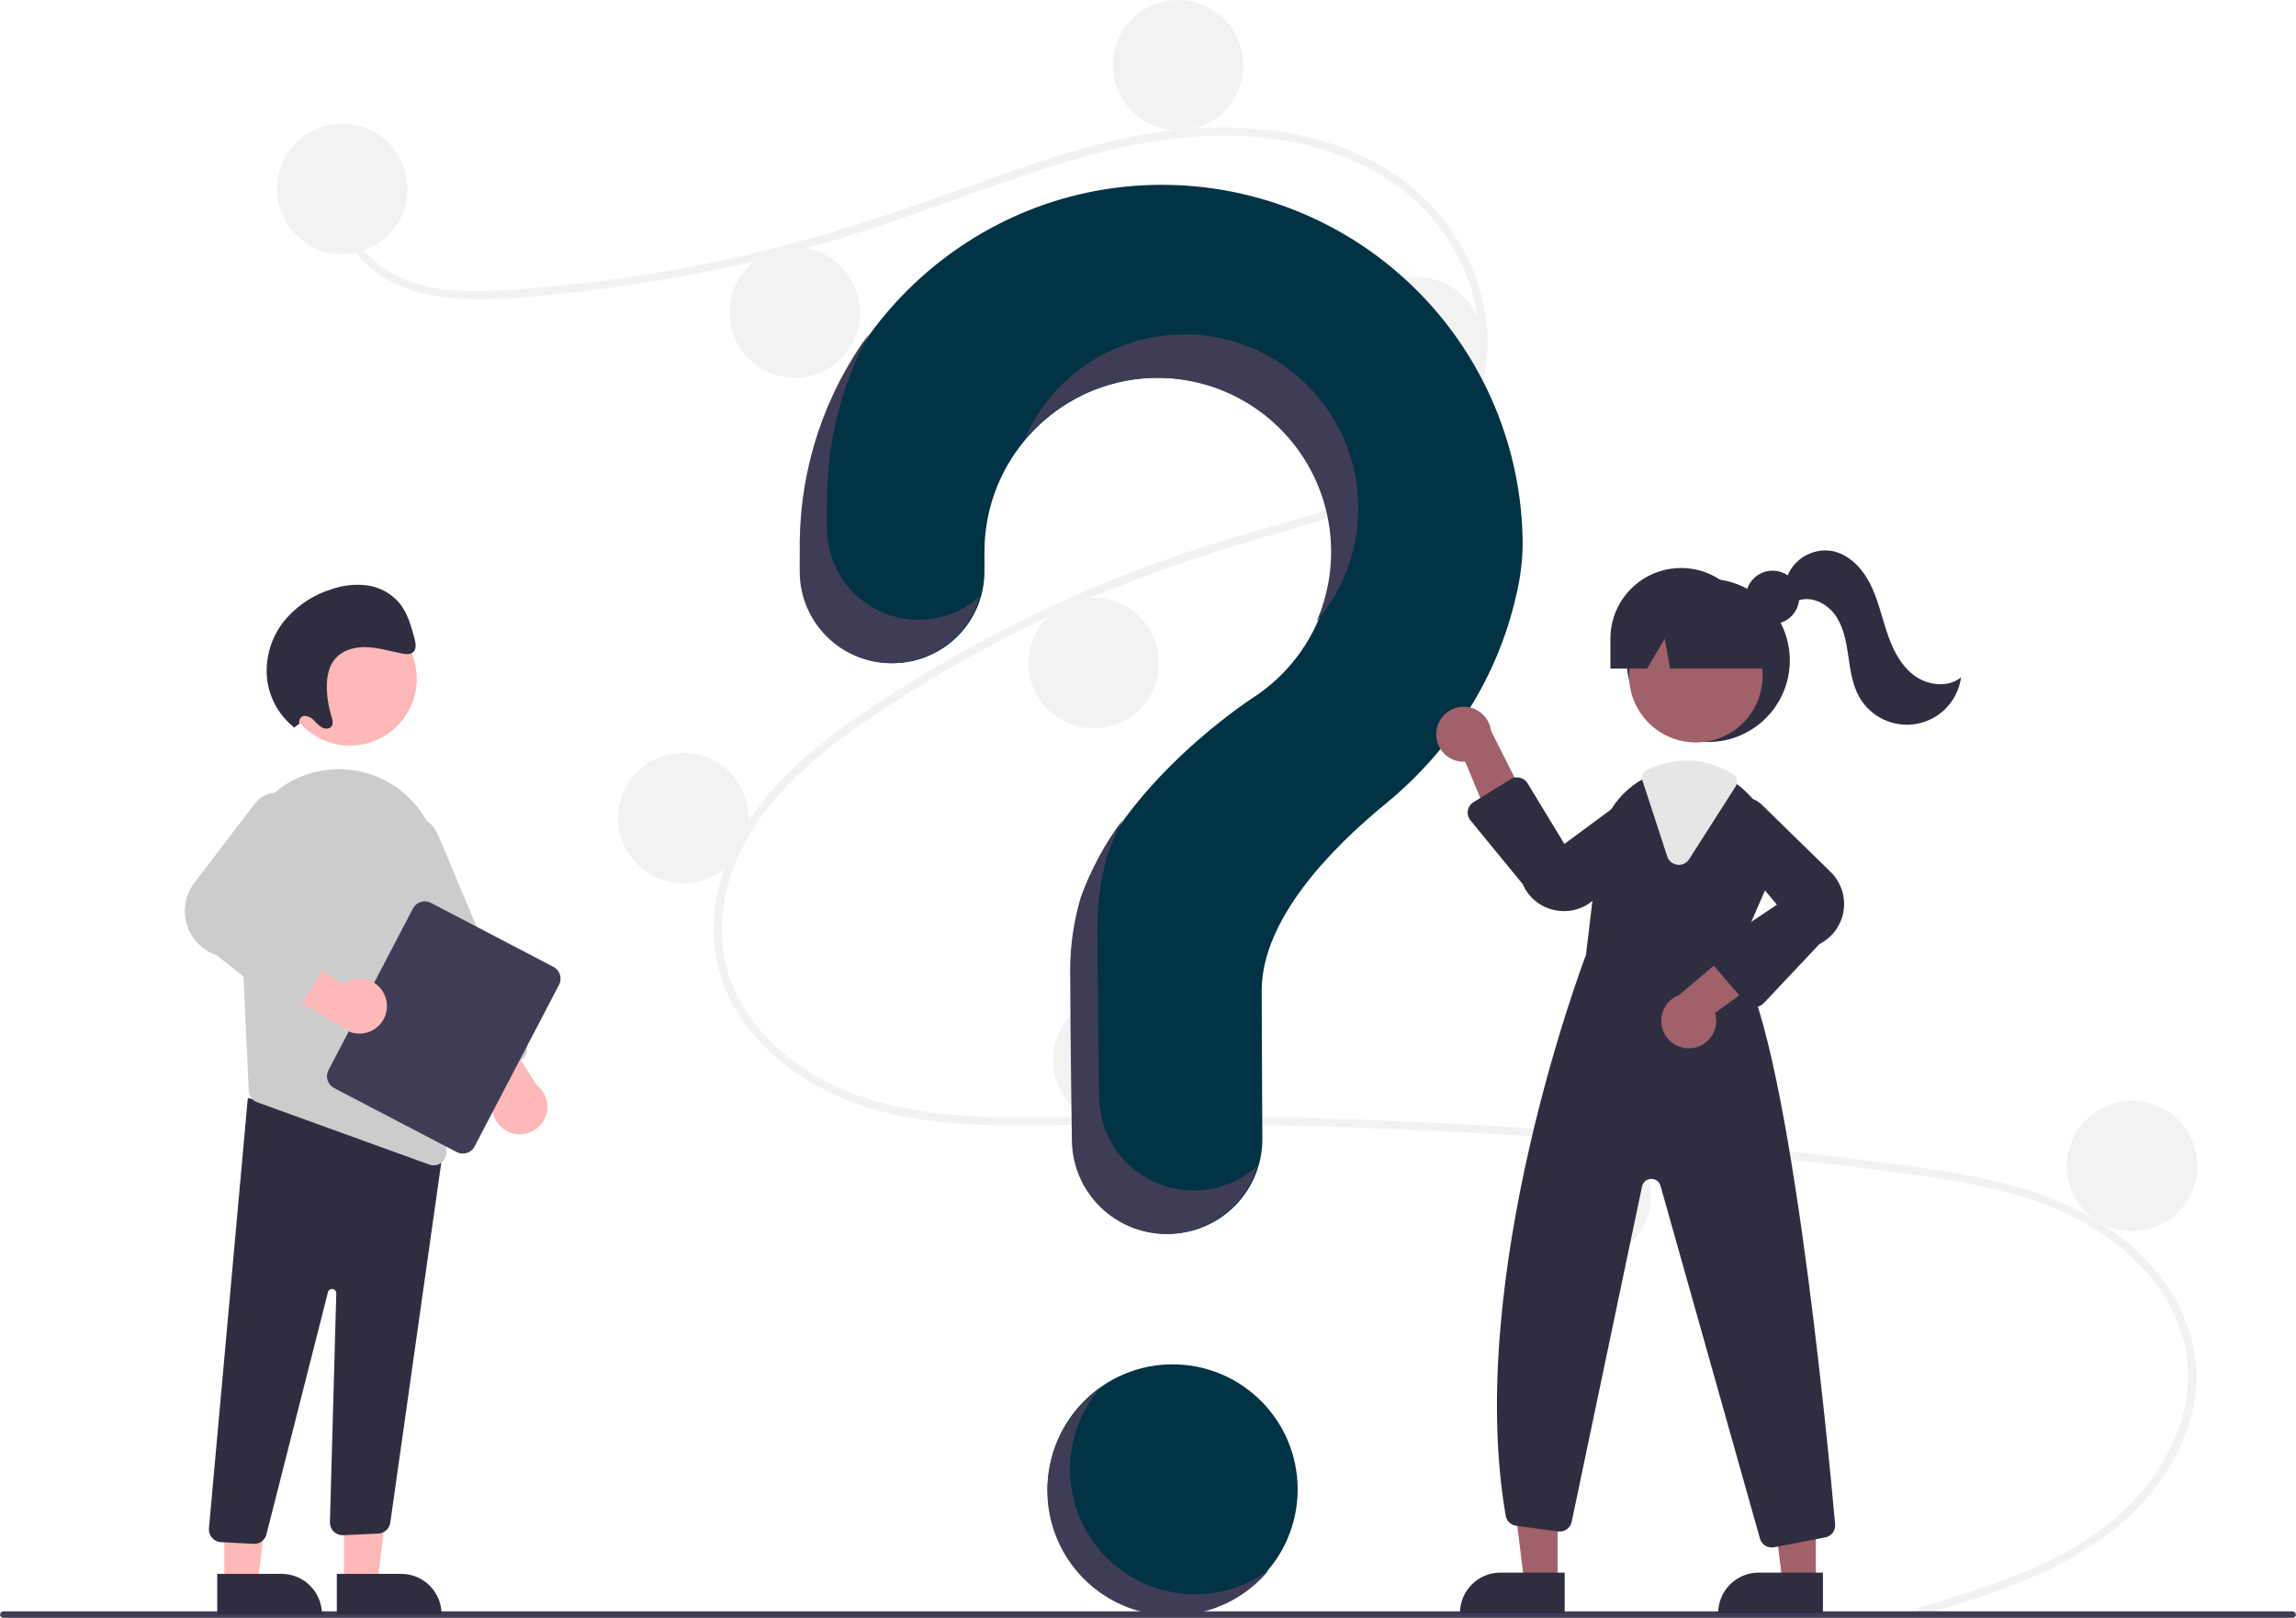
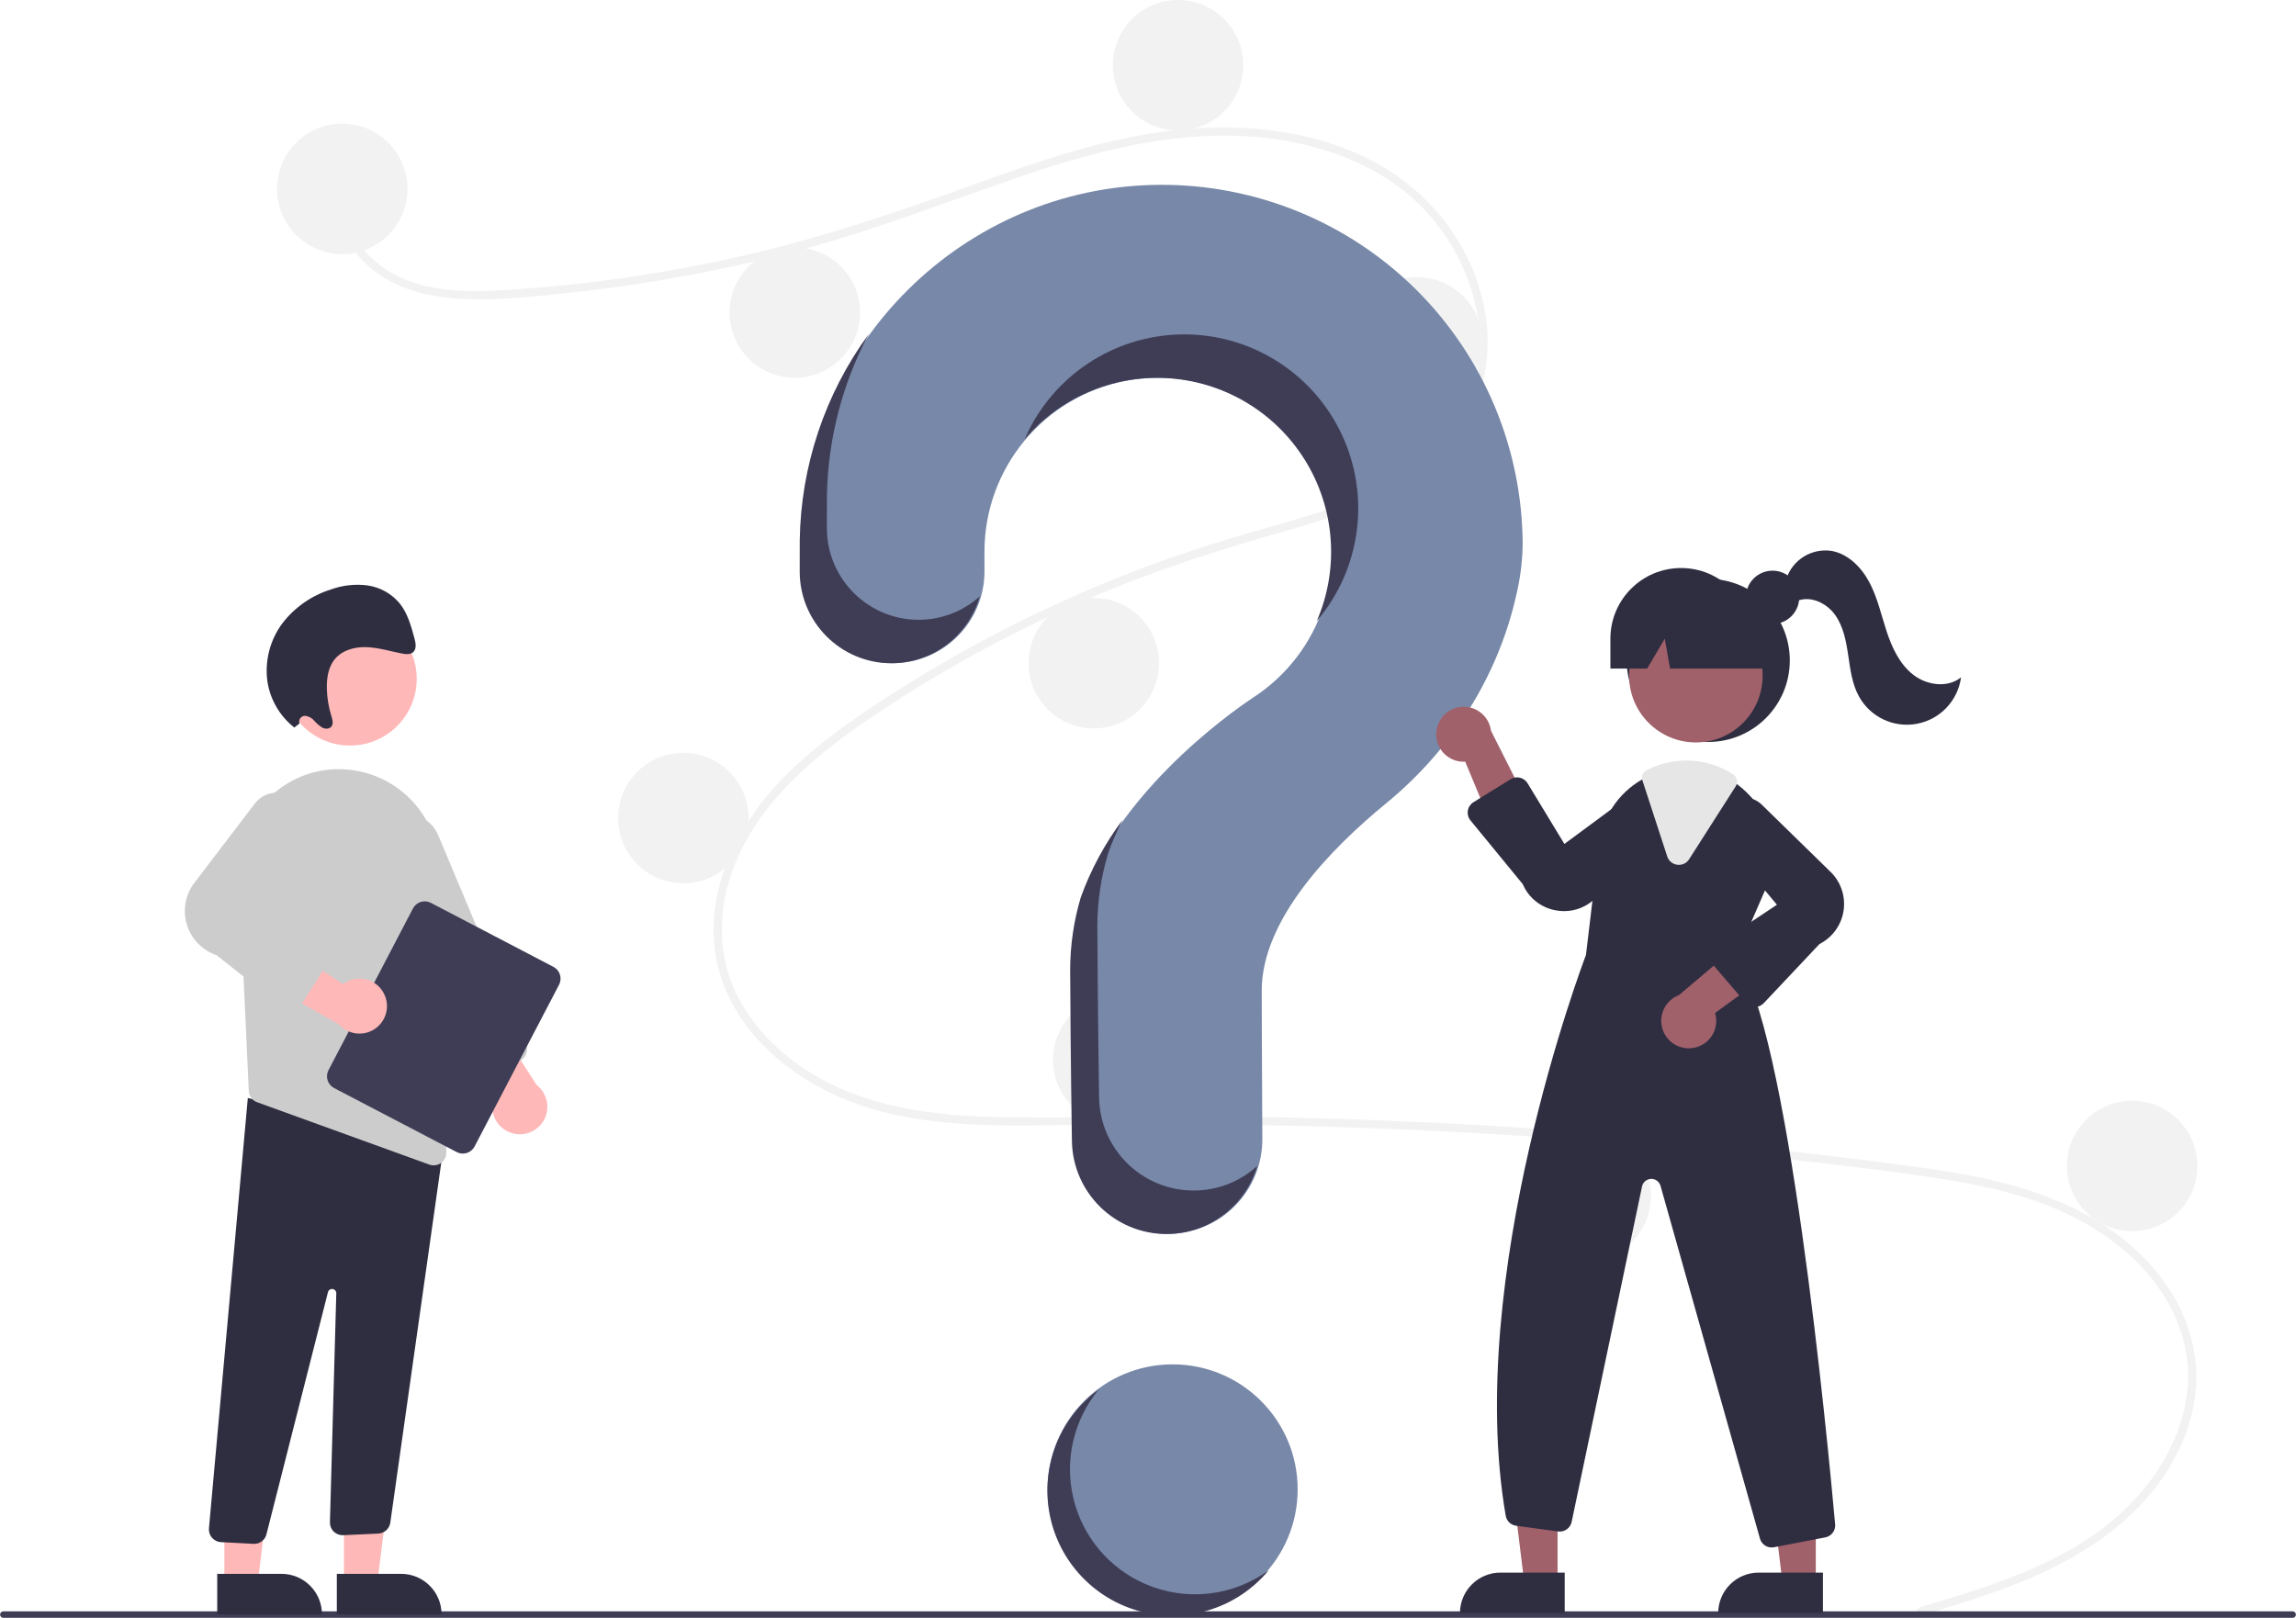
<svg xmlns="http://www.w3.org/2000/svg" data-name="Layer 1" width="844.675" height="595.262" viewBox="0 0 844.675 595.262">
-   <circle cx="431.393" cy="548" r="46" fill="#023345" />
+   <circle cx="431.393" cy="548" r="46" fill="#7888a8" />
  <path d="M883.862,743.785c25.735-7.729,53.094-15.788,73.503-34.161,18.238-16.418,30.55-41.489,22.995-66.112-7.54-24.572-30.124-40.956-53.442-49.105-13.225-4.622-27.061-7.186-40.891-9.2-15.035-2.19-30.136-3.984-45.23-5.71q-91.677-10.486-184.044-12.811c-30.385-.765-60.764-.747-91.152-.306-27.139.394-55.722.384-80.899-11.151-19.578-8.97-37.348-25.289-42.803-46.734-6.297-24.755,5.318-49.964,21.98-67.892,8.783-9.45,19.047-17.404,29.636-24.717,11.487-7.934,23.375-15.306,35.521-22.188a494.634,494.634,0,0,1,74.767-34.468c12.746-4.634,25.68-8.633,38.728-12.321,11.017-3.115,22.068-6.234,32.716-10.477,20.583-8.204,40.161-22.1,45.395-44.881,4.96-21.591-3.403-45.031-18.065-61.071-16.963-18.557-42.539-26.692-67.06-28.008-27.528-1.478-54.422,5.412-80.297,14.156-27.597,9.326-54.599,20.049-82.778,27.603a556.958,556.958,0,0,1-85.196,15.837c-14.082,1.5-28.59,3.193-42.756,2.045-11.872-.962-23.684-4.454-32.434-12.88-7.503-7.225-11.972-17.154-10.435-27.632.279-1.903,3.17-1.094,2.893.798-1.87,12.755,6.8,24.509,17.484,30.529,12.348,6.958,27.374,6.968,41.122,6.172a537.825,537.825,0,0,0,88.515-12.796c28.593-6.531,56.164-15.866,83.704-25.839,26.156-9.472,52.897-18.716,80.84-20.767,24.246-1.78,49.752,1.752,70.874,14.423,18.564,11.136,32.215,29.707,36.565,51.018,4.25,20.825-1.636,41.785-17.4,56.317-16.321,15.046-38.701,21.479-59.557,27.404-26.452,7.514-52.337,16.298-77.392,27.703a485.824,485.824,0,0,0-72.8,40.928c-22.246,15.202-44.201,34.331-51.237,61.451-3.277,12.633-2.672,26.032,2.812,37.965,4.876,10.61,12.907,19.535,22.262,26.419,22.321,16.424,50.453,19.797,77.414,20.132,30.281.377,60.564-.645,90.855-.148q92.599,1.52,184.819,11.273,23.108,2.446,46.158,5.407c13.822,1.776,27.69,3.541,41.278,6.695,24.162,5.608,47.674,16.392,62.692,36.878a61.319,61.319,0,0,1,11.947,30.446c1.051,11.524-1.77,23.069-6.98,33.321-11.532,22.69-33.134,37.123-56.073,46.605-12.287,5.079-25.032,8.926-37.752,12.746-1.853.557-2.645-2.338-.798-2.893Z" transform="translate(-177.6623 -152.3692)" fill="#f2f2f2" />
  <circle cx="125.893" cy="69.5" r="24" fill="#f2f2f2" />
  <circle cx="292.393" cy="115" r="24" fill="#f2f2f2" />
  <circle cx="433.393" cy="24" r="24" fill="#f2f2f2" />
  <circle cx="521.393" cy="126" r="24" fill="#f2f2f2" />
  <circle cx="402.393" cy="244" r="24" fill="#f2f2f2" />
  <circle cx="251.393" cy="301" r="24" fill="#f2f2f2" />
  <circle cx="411.393" cy="390" r="24" fill="#f2f2f2" />
  <circle cx="583.393" cy="440" r="24" fill="#f2f2f2" />
  <circle cx="784.393" cy="429" r="24" fill="#f2f2f2" />
-   <path d="M604.128,220.373c-71.892.508-130.756,58.93-131.777,130.816-.009.664-.014,5.33-.013,11.434a33.748,33.748,0,0,0,33.744,33.746h0a33.769,33.769,0,0,0,33.761-33.798c-.003-4.152-.006-7.026-.006-7.202a64,64,0,1,1,98.52,53.879l.012.014s-48.028,30.92-62.671,73.335l.012.003a94.004,94.004,0,0,0-3.874,26.768c0,3.725.219,36.321.643,62.778a34.786,34.786,0,0,0,34.79,34.222h0a34.796,34.796,0,0,0,34.794-35.011c-.147-24.229-.227-52.442-.227-54.489,0-26.045,25.125-51.995,45.764-68.917,23.766-19.487,40.868-46.043,47.737-75.999a86.762,86.762,0,0,0,2.499-18.834A132.75,132.75,0,0,0,604.128,220.373Z" transform="translate(-177.6623 -152.3692)" fill="#023345" />
+   <path d="M604.128,220.373c-71.892.508-130.756,58.93-131.777,130.816-.009.664-.014,5.33-.013,11.434a33.748,33.748,0,0,0,33.744,33.746h0a33.769,33.769,0,0,0,33.761-33.798c-.003-4.152-.006-7.026-.006-7.202a64,64,0,1,1,98.52,53.879l.012.014s-48.028,30.92-62.671,73.335l.012.003a94.004,94.004,0,0,0-3.874,26.768c0,3.725.219,36.321.643,62.778a34.786,34.786,0,0,0,34.79,34.222h0a34.796,34.796,0,0,0,34.794-35.011c-.147-24.229-.227-52.442-.227-54.489,0-26.045,25.125-51.995,45.764-68.917,23.766-19.487,40.868-46.043,47.737-75.999a86.762,86.762,0,0,0,2.499-18.834A132.75,132.75,0,0,0,604.128,220.373Z" transform="translate(-177.6623 -152.3692)" fill="#7888a8" />
  <path d="M1021.147,747.631H178.853a1.191,1.191,0,0,1,0-2.381h842.294a1.191,1.191,0,0,1,0,2.381Z" transform="translate(-177.6623 -152.3692)" fill="#3f3d56" />
  <circle cx="628.449" cy="242.996" r="30" fill="#2f2e41" />
  <polygon points="573.012 582.129 560.753 582.129 554.92 534.841 573.015 534.841 573.012 582.129" fill="#a0616a" />
  <path d="M551.996,578.626h23.644a0,0,0,0,1,0,0v14.887a0,0,0,0,1,0,0H537.109a0,0,0,0,1,0,0v0A14.887,14.887,0,0,1,551.996,578.626Z" fill="#2f2e41" />
  <polygon points="668.012 582.129 655.753 582.129 649.92 534.841 668.015 534.841 668.012 582.129" fill="#a0616a" />
  <path d="M646.996,578.626h23.644a0,0,0,0,1,0,0v14.887a0,0,0,0,1,0,0H632.109a0,0,0,0,1,0,0v0A14.887,14.887,0,0,1,646.996,578.626Z" fill="#2f2e41" />
  <circle cx="623.89" cy="248.61" r="24.561" fill="#a0616a" />
  <path d="M816.191,504.775l10.99-25.25a31.383,31.383,0,0,0-6.95-35.6,31.873,31.873,0,0,0-3.07-2.67,30.935,30.935,0,0,0-18.99-6.57,32.179,32.179,0,0,0-13.4,2.98c-.36.16-.71.33-1.07.5-.69.33-1.37.69-2.03,1.06a31.678,31.678,0,0,0-15.7,23.88l-4.85,40.64c-1.22,3.19-44.74,118.39-29.52,206.34a4.467,4.467,0,0,0,3.82,3.67l15.43,2.1a4.497,4.497,0,0,0,5.01-3.53l25.89-123.41a3.503,3.503,0,0,1,6.8-.23l36.58,129.78a4.471,4.471,0,0,0,4.31,3.28,5.122,5.122,0,0,0,.87-.08l18.85-3.63a4.471,4.471,0,0,0,3.63-4.81C850.021,682.335,835.301,527.605,816.191,504.775Z" transform="translate(-177.6623 -152.3692)" fill="#2f2e41" />
  <path d="M706.102,421.419A10.056,10.056,0,0,0,716.696,432.623l13.729,32.992,10.385-15.394-14.629-28.97a10.11,10.11,0,0,0-20.079.169Z" transform="translate(-177.6623 -152.3692)" fill="#a0616a" />
  <path d="M800.19,537.996a10.056,10.056,0,0,0,8.427-12.913l28.885-21.038-17.39-6.512-24.764,20.977a10.11,10.11,0,0,0,4.842,19.487Z" transform="translate(-177.6623 -152.3692)" fill="#a0616a" />
  <path d="M753.102,487.61a17.057,17.057,0,0,1-3.298-.325,16.305,16.305,0,0,1-11.948-9.616l-19.234-23.453a4.501,4.501,0,0,1,1.111-6.681l13.684-8.471a4.5,4.5,0,0,1,6.215,1.49l13.556,22.334L779.15,443.702A9.721,9.721,0,0,1,790.46,459.264l-25.912,23.637A16.253,16.253,0,0,1,753.102,487.61Z" transform="translate(-177.6623 -152.3692)" fill="#2f2e41" />
  <path d="M823.252,522.883c-.035,0-.071,0-.106-.001a4.508,4.508,0,0,1-3.311-1.57l-12.166-14.193a4.5,4.5,0,0,1,.92-6.673l22.781-15.188-20.638-24.812a9.721,9.721,0,0,1,14.887-12.183l25.084,24.513a16.525,16.525,0,0,1-3.675,26.94l-20.501,21.754A4.507,4.507,0,0,1,823.252,522.883Z" transform="translate(-177.6623 -152.3692)" fill="#2f2e41" />
  <path d="M795.307,470.584a4.632,4.632,0,0,1-.584-.037,4.461,4.461,0,0,1-3.71-3.069l-9.142-28.029a3.083,3.083,0,0,1,1.594-3.725l.297-.14c.269-.128.535-.254.807-.375a32.574,32.574,0,0,1,13.603-3.023,31.327,31.327,0,0,1,17.161,5.157,3.13,3.13,0,0,1,.901,4.294L799.084,468.504A4.455,4.455,0,0,1,795.307,470.584Z" transform="translate(-177.6623 -152.3692)" fill="#e6e6e6" />
  <circle cx="652.101" cy="219.786" r="9.817" fill="#2f2e41" />
  <path d="M796.111,361.365h0a26,26,0,0,0-26,26v11h13.529l6.471-11,1.941,11h41.059l-11-11A26,26,0,0,0,796.111,361.365Z" transform="translate(-177.6623 -152.3692)" fill="#2f2e41" />
  <path d="M834.809,365.431a15.15,15.15,0,0,1,16.481-10.396c6.256,1.046,11.202,6.075,14.149,11.691s4.308,11.903,6.289,17.928,4.791,12.084,9.793,15.984,12.677,4.958,17.59.946a20.118,20.118,0,0,1-37.477,7.181c-2.592-4.612-3.261-10.017-4.03-15.251s-1.767-10.65-4.862-14.94-8.888-7.093-13.804-5.139Z" transform="translate(-177.6623 -152.3692)" fill="#2f2e41" />
  <path d="M515.609,380.408h0a33.748,33.748,0,0,1-33.744-33.746c-0-6.104.004-10.771.013-11.434a131.507,131.507,0,0,1,15.359-59.909,131.803,131.803,0,0,0-25.359,75.909c-.009.664-.014,5.33-.013,11.434a33.748,33.748,0,0,0,33.744,33.746h0A33.773,33.773,0,0,0,538.097,371.817,33.622,33.622,0,0,1,515.609,380.408Z" transform="translate(-177.6623 -152.3692)" fill="#3f3d56" />
  <path d="M606.415,291.478a64.004,64.004,0,0,1,55.659,89.413,63.997,63.997,0,1,0-107.426-66.985A63.871,63.871,0,0,1,606.415,291.478Z" transform="translate(-177.6623 -152.3692)" fill="#3f3d56" />
  <path d="M616.797,590.408h0a34.787,34.787,0,0,1-34.79-34.222c-.423-26.456-.643-59.052-.643-62.778a94.004,94.004,0,0,1,3.874-26.768l-.012-.003a95.069,95.069,0,0,1,5.494-12.701,110.047,110.047,0,0,0-15.494,28.701l.012.003a94.004,94.004,0,0,0-3.874,26.768c0,3.725.219,36.321.643,62.778a34.787,34.787,0,0,0,34.79,34.222h0a34.803,34.803,0,0,0,33.402-25.048A34.66,34.66,0,0,1,616.797,590.408Z" transform="translate(-177.6623 -152.3692)" fill="#3f3d56" />
  <polygon points="126.541 582.585 138.8 582.584 144.633 535.296 126.538 535.297 126.541 582.585" fill="#ffb8b8" />
  <path d="M301.576,731.451H340.107a0,0,0,0,1,0,0v14.887a0,0,0,0,1,0,0H316.463A14.887,14.887,0,0,1,301.576,731.451v0A0,0,0,0,1,301.576,731.451Z" transform="translate(464.0541 1325.404) rotate(179.9974)" fill="#2f2e41" />
  <polygon points="82.541 582.585 94.8 582.584 100.633 535.296 82.538 535.297 82.541 582.585" fill="#ffb8b8" />
  <path d="M257.576,731.451H296.107a0,0,0,0,1,0,0v14.887a0,0,0,0,1,0,0H272.463A14.887,14.887,0,0,1,257.576,731.451v0A0,0,0,0,1,257.576,731.451Z" transform="translate(376.0541 1325.406) rotate(179.9974)" fill="#2f2e41" />
  <path d="M270.917,720.411l-11.975-.63a4.673,4.673,0,0,1-4.419-4.967l14.313-158.466,65.911,17.786,6.35-1.732L321.239,712.686a4.696,4.696,0,0,1-4.358,3.945l-12.909.601a4.674,4.674,0,0,1-4.931-4.796l2.339-84.196a1.558,1.558,0,0,0-3.083-.36L275.739,716.692a4.646,4.646,0,0,1-4.569,3.725C271.086,720.418,271.002,720.416,270.917,720.411Z" transform="translate(-177.6623 -152.3692)" fill="#2f2e41" />
  <circle cx="128.742" cy="249.759" r="24.561" fill="#ffb8b8" />
  <path d="M265.512,474.287l2.701,58.267.976,21.199a4.642,4.642,0,0,0,3.074,4.175l63.336,22.943a4.477,4.477,0,0,0,1.6.28,4.644,4.644,0,0,0,4.664-4.788L339.266,471.597A36.93,36.93,0,0,0,308.522,435.92c-.613-.093-1.236-.187-1.859-.27a36.249,36.249,0,0,0-29.165,9.441,37.236,37.236,0,0,0-11.986,29.196Z" transform="translate(-177.6623 -152.3692)" fill="#ccc" />
  <path d="M365.855,569.245a10.064,10.064,0,0,1-5.369-15.227l-21.478-28.56,18.534-1.147,17.554,27.297a10.111,10.111,0,0,1-9.242,17.637Z" transform="translate(-177.6623 -152.3692)" fill="#ffb8b8" />
  <path d="M350.753,548.85a4.644,4.644,0,0,1-2.541-2.518L315.854,469.237a12.463,12.463,0,1,1,22.984-9.647l32.358,77.095a4.679,4.679,0,0,1-2.5,6.118l-14.365,6.029a4.642,4.642,0,0,1-3.577.017Z" transform="translate(-177.6623 -152.3692)" fill="#ccc" />
  <path d="M298.508,546.131,329.587,486.622a4.878,4.878,0,0,1,6.575-2.063l45.112,23.56a4.878,4.878,0,0,1,2.063,6.575l-31.079,59.509a4.878,4.878,0,0,1-6.575,2.063L300.571,552.706A4.878,4.878,0,0,1,298.508,546.131Z" transform="translate(-177.6623 -152.3692)" fill="#3f3d56" />
  <path d="M319.351,518.943a10.064,10.064,0,0,0-15.517-4.46l-29.778-19.754-.051,18.57L302.29,529.21a10.111,10.111,0,0,0,17.06-10.267Z" transform="translate(-177.6623 -152.3692)" fill="#ffb8b8" />
  <path d="M281.701,523.119l-24.337-19.278a17.163,17.163,0,0,1-7.823-27.135l22.097-28.96a10.096,10.096,0,0,1,17.13,10.284l-17.484,28.6,25.694,12.187a4.674,4.674,0,0,1,1.948,6.72l-10.372,16.414a4.682,4.682,0,0,1-3.167,2.111c-.026.004-.051.008-.077.012A4.696,4.696,0,0,1,281.701,523.119Z" transform="translate(-177.6623 -152.3692)" fill="#ccc" />
  <path d="M287.845,418.574a2.135,2.135,0,0,1,1.856-2.819,4.93,4.93,0,0,1,3.476,1.715,13.833,13.833,0,0,0,3.071,2.637c1.188.599,2.8.514,3.477-.628.636-1.072.2-2.508-.185-3.753a36.907,36.907,0,0,1-1.63-9.77c-.111-3.7.411-7.562,2.46-10.448,2.644-3.725,7.371-5.139,11.845-5.036s8.875,1.484,13.307,2.357c1.53.301,3.328.456,4.352-.73,1.088-1.261.688-3.301.226-5.004-1.201-4.417-2.475-8.985-5.265-12.552a18.898,18.898,0,0,0-12.061-6.79,28.938,28.938,0,0,0-13.462,1.528,36.096,36.096,0,0,0-17.683,12.319,29.236,29.236,0,0,0-5.578,21.6,26.667,26.667,0,0,0,9.886,16.855Z" transform="translate(-177.6623 -152.3692)" fill="#2f2e41" />
  <path d="M598.92,735.149a45.994,45.994,0,0,1-17.07-71.489,45.997,45.997,0,1,0,62.569,66.464A45.969,45.969,0,0,1,598.92,735.149Z" transform="translate(-177.6623 -152.3692)" fill="#3f3d56" />
</svg>
